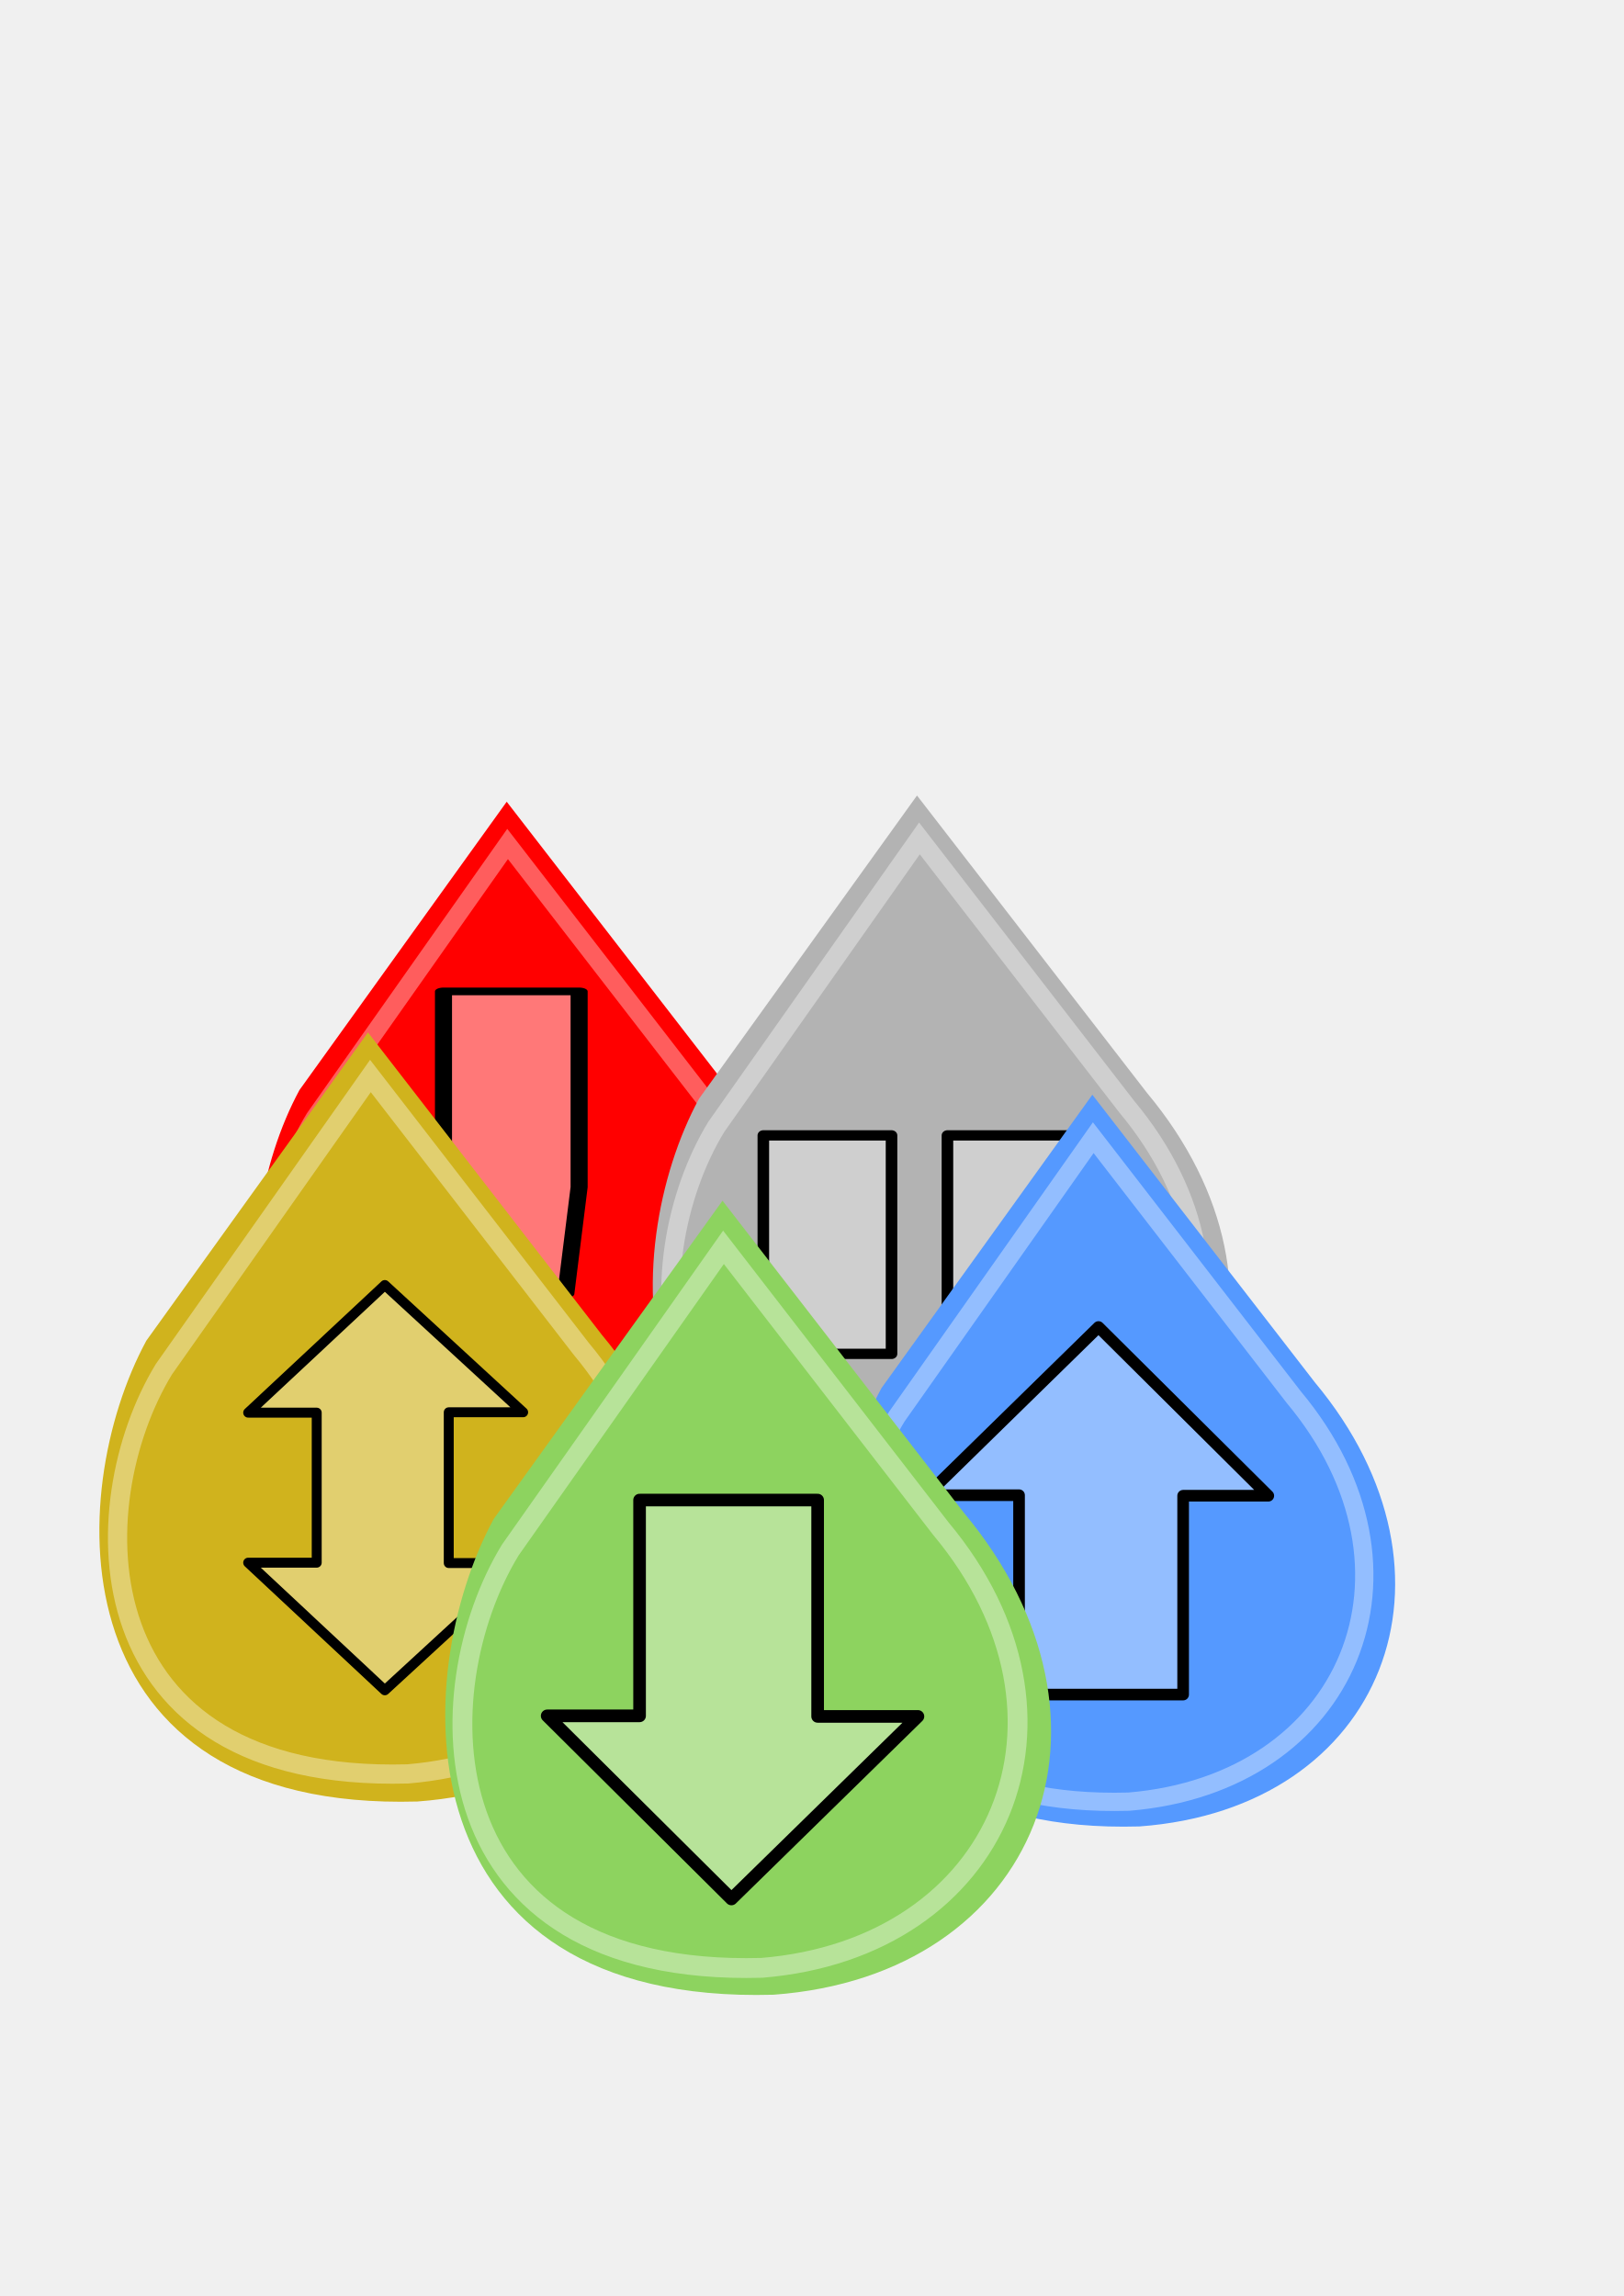
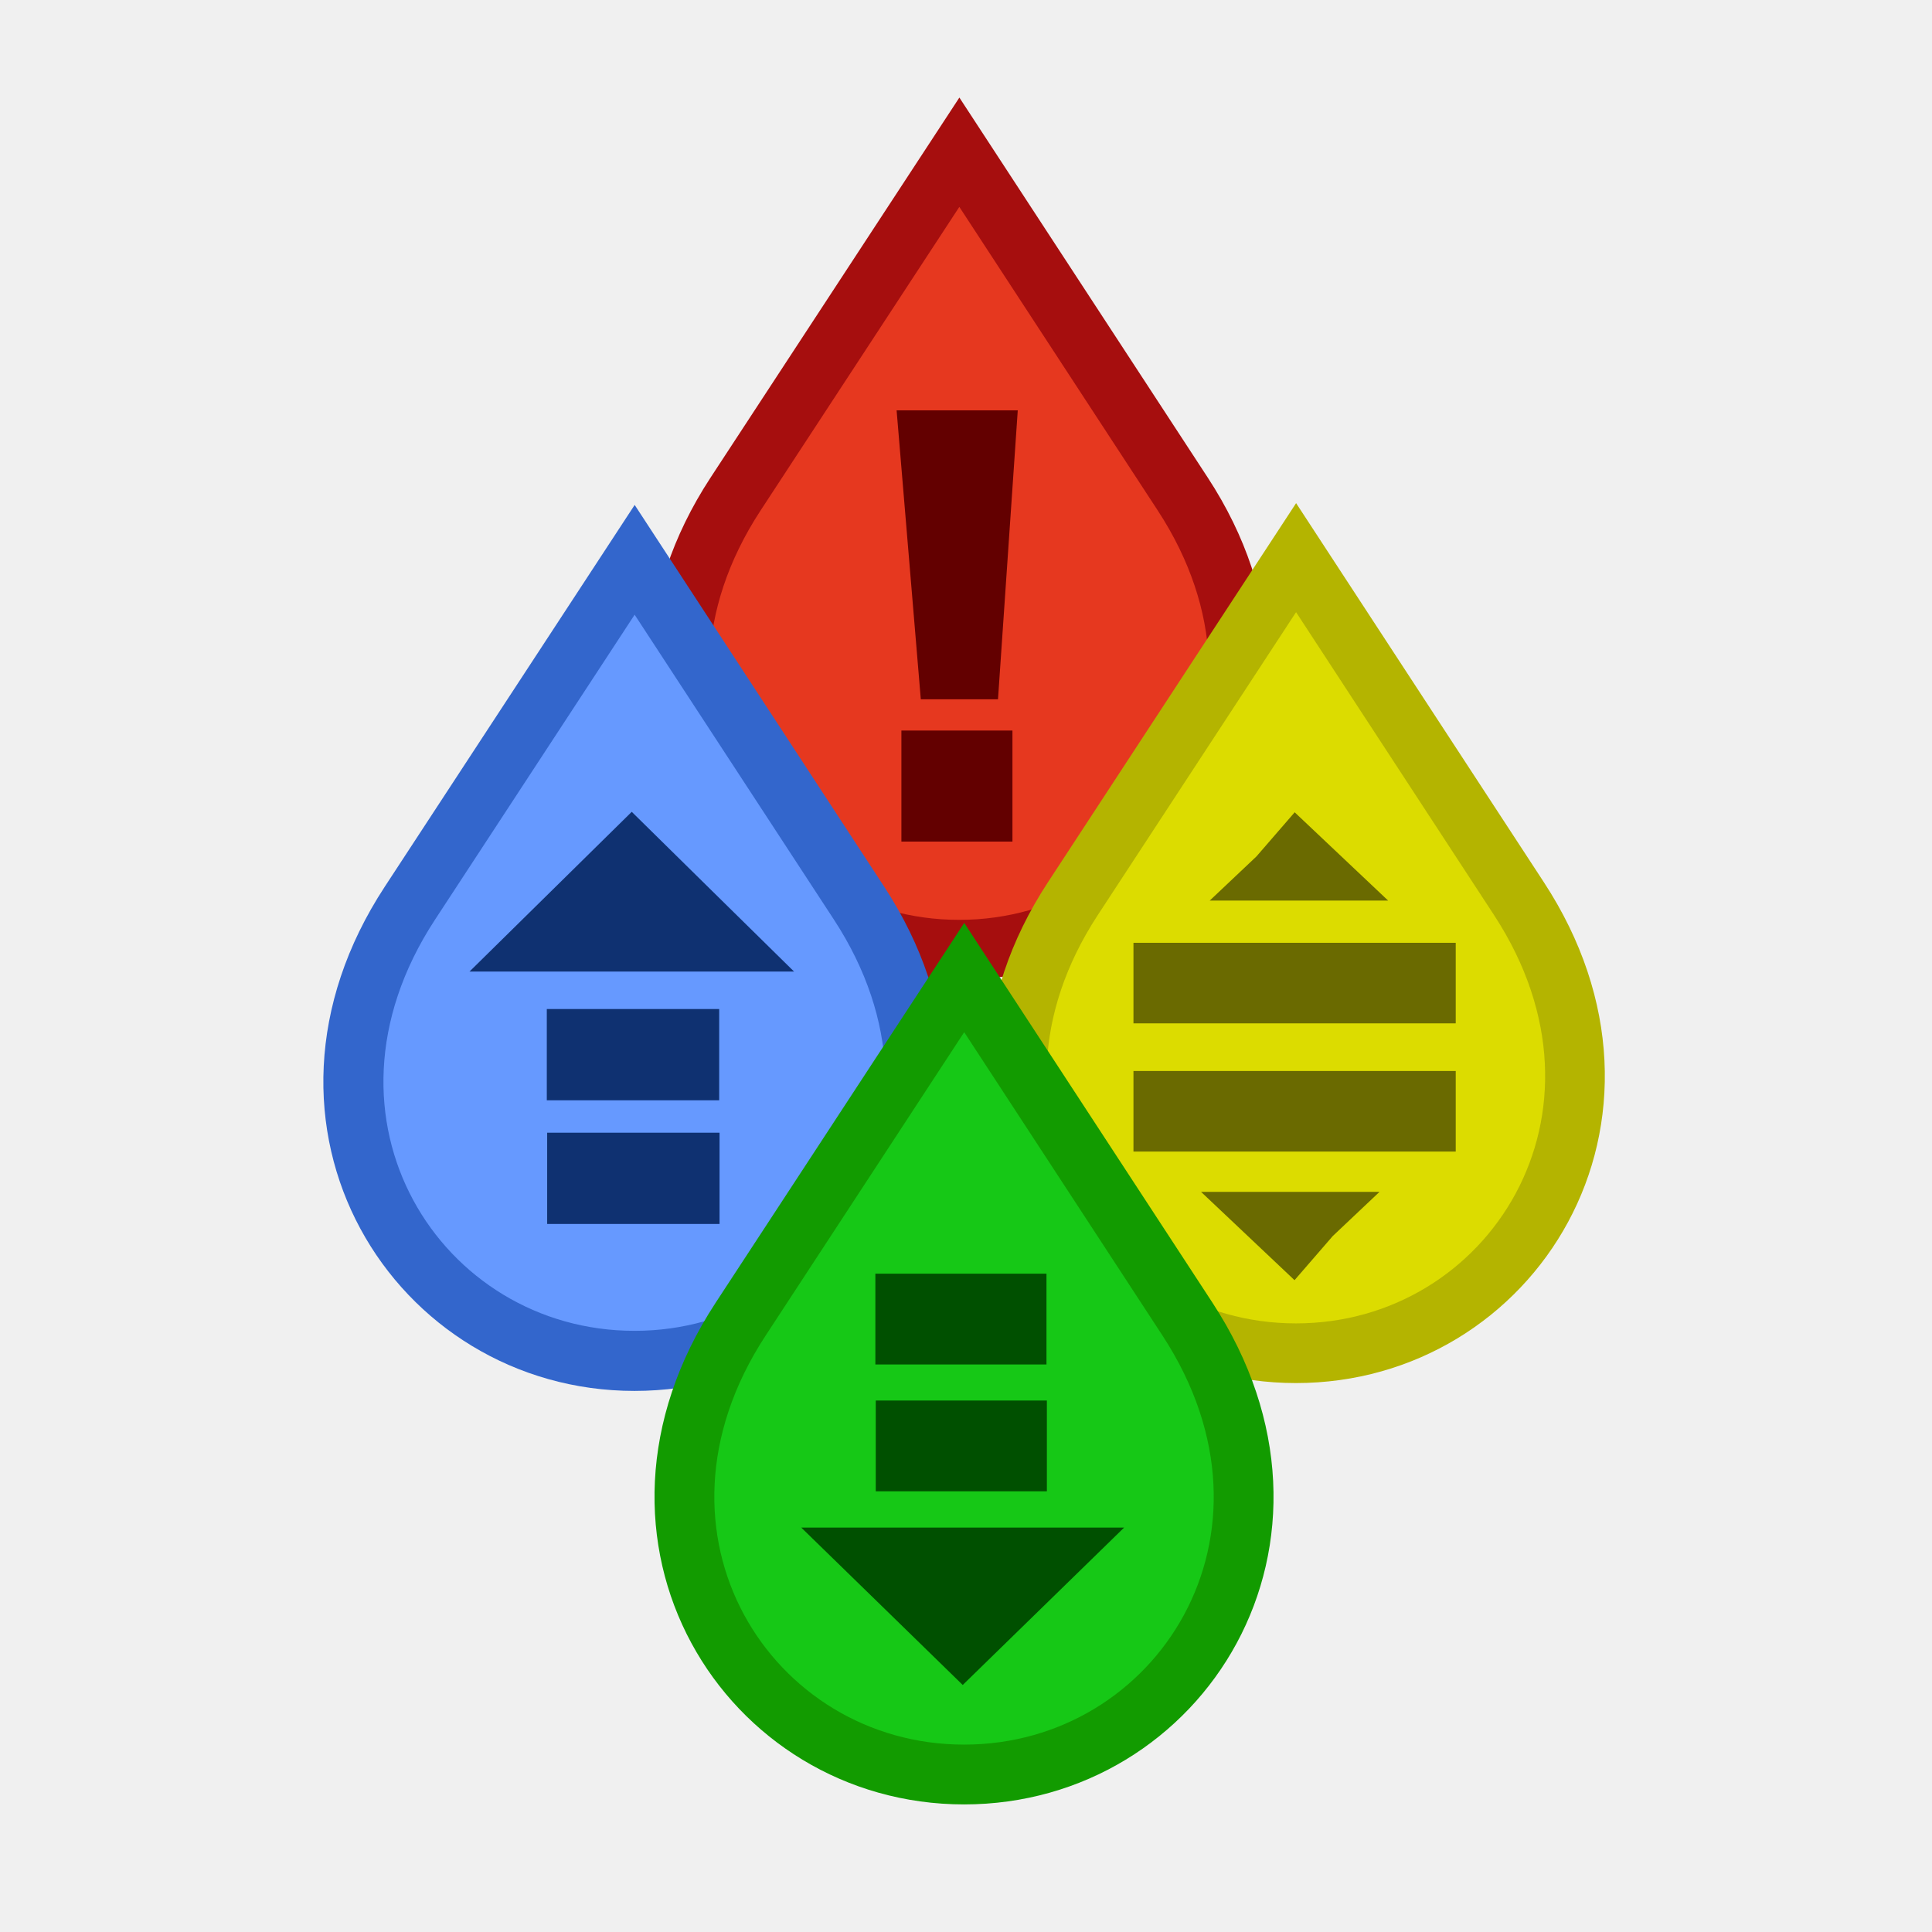
- <svg xmlns="http://www.w3.org/2000/svg" width="744.094" height="1052.362" id="svg3001">
-   <defs id="defs3003">
-     </defs>
-   <g id="layer1">
-     <g id="g3011" transform="matrix(7.484959,0,0,7.484959,52.99724,360.3194)">
-       <path id="path2069" d="M 23.943,0.956 L 37.331,18.267 C 46.999,29.847 41.497,43.924 26.774,45 C 6.06,45.583 6.509,27.375 11.255,18.609 L 23.943,0.956 z" style="fill:#ff0000;fill-opacity:1;fill-rule:evenodd;stroke:none;stroke-width:0.075px;stroke-linecap:butt;stroke-linejoin:miter;stroke-opacity:1" />
-       <path id="path2071" d="M 23.997,3.543 L 36.057,19.151 C 44.77,29.583 39.419,42.414 26.125,43.509 C 7.392,44.015 7.428,28.119 12.173,20.333 L 23.997,3.543 z" style="fill:none;fill-opacity:1;fill-rule:evenodd;stroke:#ffffff;stroke-width:1.1;stroke-linecap:butt;stroke-linejoin:miter;stroke-miterlimit:4;stroke-dasharray:none;stroke-opacity:0.366" />
-       <text transform="scale(1.492873,0.6698491)" id="text2767" y="59.561" x="5.007" style="font-size:55.971px;font-style:normal;font-variant:normal;font-weight:normal;font-stretch:normal;text-align:start;line-height:125%;writing-mode:lr-tb;text-anchor:start;opacity:1;fill:#ff7878;fill-opacity:1;stroke:#000000;stroke-width:0.7;stroke-linecap:round;stroke-linejoin:round;stroke-miterlimit:4;stroke-dasharray:none;stroke-opacity:1;font-family:Bitstream Vera Sans" xml:space="preserve">
-         <tspan style="font-size:55.971px;font-style:normal;font-variant:normal;font-weight:normal;font-stretch:normal;text-align:start;line-height:125%;writing-mode:lr-tb;text-anchor:start;stroke-width:0.7;stroke-linecap:round;stroke-linejoin:round;stroke-miterlimit:4;stroke-dasharray:none;font-family:Bitstream Vera Sans" y="59.561" x="5.007" id="tspan2769">!</tspan>
-       </text>
+ <svg xmlns="http://www.w3.org/2000/svg" xmlns:xlink="http://www.w3.org/1999/xlink" width="48px" height="48px" id="svg3440" version="1.1">
+   <defs id="defs3">
+     <color-profile name="sRGB" xlink:href="/usr/share/color/icc/sRGB.icc" id="color-profile4484" />
+     <linearGradient id="linearGradient2973">
+       <stop style="stop-color:#eeeeec;stop-opacity:1;" offset="0" id="stop2975" />
+       <stop style="stop-color:#eeeeec;stop-opacity:0;" offset="1" id="stop2977" />
+     </linearGradient>
+     <linearGradient id="linearGradient4126">
+       <stop style="stop-color:#ffffff;stop-opacity:1;" offset="0" id="stop4128" />
+       <stop style="stop-color:#ffffff;stop-opacity:0.165;" offset="1" id="stop4130" />
+     </linearGradient>
+     <linearGradient id="linearGradient4114">
+       <stop style="stop-color:#000000;stop-opacity:1;" offset="0" id="stop4116" />
+       <stop style="stop-color:#000000;stop-opacity:0;" offset="1" id="stop4118" />
+     </linearGradient>
+     <linearGradient id="linearGradient3962">
+       <stop style="stop-color:#d3e9ff;stop-opacity:1;" offset="0" id="stop3964" />
+       <stop style="stop-color:#d3e9ff;stop-opacity:1;" offset="0.155" id="stop4134" />
+       <stop style="stop-color:#4074ae;stop-opacity:1;" offset="0.75" id="stop4346" />
+       <stop style="stop-color:#36486c;stop-opacity:1;" offset="1" id="stop3966" />
+     </linearGradient>
+     <radialGradient r="13.995" fy="33.507" fx="-10.089" cy="33.507" cx="-10.089" gradientTransform="matrix(1,0,0,0.791446,-14.01786,-11.28667)" gradientUnits="userSpaceOnUse" id="radialGradient4019" xlink:href="#linearGradient3993" />
+     <radialGradient r="14.057" fy="31.329" fx="-10.323" cy="31.329" cx="-10.323" gradientTransform="matrix(1,0,0,0.792374,-19.58761,2.818569)" gradientUnits="userSpaceOnUse" id="radialGradient4004" xlink:href="#linearGradient3993" />
+     <radialGradient gradientUnits="userSpaceOnUse" gradientTransform="matrix(1,0,0,0.792374,0,6.785475)" r="14.057" fy="31.329" fx="-10.323" cy="31.329" cx="-10.323" id="radialGradient3999" xlink:href="#linearGradient3993" />
+     <radialGradient gradientUnits="userSpaceOnUse" gradientTransform="matrix(0.341185,-0.153831,1.08001,2.395374,-15.42222,-25.62103)" r="13.995" fy="24.241" fx="61.662" cy="24.241" cx="61.662" id="radialGradient3943" xlink:href="#linearGradient1312" />
+     <linearGradient id="linearGradient1312">
+       <stop id="stop1314" offset="0" style="stop-color:#ffffff;stop-opacity:1;" />
+       <stop id="stop1316" offset="1" style="stop-color:#ffffff;stop-opacity:0;" />
+     </linearGradient>
+     <linearGradient id="linearGradient3993">
+       <stop style="stop-color:#ffffff;stop-opacity:1;" offset="0" id="stop3995" />
+       <stop style="stop-color:#000000;stop-opacity:0" offset="1" id="stop3997" />
+     </linearGradient>
+     <radialGradient xlink:href="#linearGradient2973" id="radialGradient3866" cx="-22.375" cy="18.5" fx="-22.375" fy="18.5" r="14.335" gradientTransform="matrix(1,0,0,1.140022,40.17678,1.347091)" gradientUnits="userSpaceOnUse" />
+     <radialGradient gradientUnits="userSpaceOnUse" r="12.289" fy="63.965" fx="15.116" cy="63.965" cx="15.116" gradientTransform="scale(1.64399,0.608276)" id="radialGradient5000" xlink:href="#linearGradient4114" />
+     <linearGradient id="linearGradient4989">
+       <stop id="stop4991" offset="0" style="stop-color:#47abff;stop-opacity:1" />
+       <stop id="stop4993" offset="0.36" style="stop-color:#53a6ff;stop-opacity:1" />
+       <stop id="stop4995" offset="0.795" style="stop-color:#286cbb;stop-opacity:1" />
+       <stop id="stop4997" offset="1" style="stop-color:#003d87;stop-opacity:1" />
+     </linearGradient>
+     <linearGradient id="linearGradient4977">
+       <stop id="stop4979" offset="0" style="stop-color:#ffffff;stop-opacity:1" />
+       <stop id="stop4981" offset="1" style="stop-color:#ffffff;stop-opacity:0" />
+     </linearGradient>
+     <filter id="filter6406" style="color-interpolation-filters:sRGB;" height="1.2" width="1.2" y="-0.15" x="-0.05">
+       <feFlood id="feFlood6408" flood-opacity="0.502" flood-color="rgb(50,51,108)" result="flood" stdDeviation="0.01" />
+       <feComposite id="feComposite6410" in2="SourceGraphic" in="flood" operator="in" result="composite1" k1="8.14" k2="4.93" k3="5.59" k4="-7.24" />
+       <feGaussianBlur id="feGaussianBlur6412" stdDeviation="0.2" result="blur" in="composite" />
+       <feOffset id="feOffset6414" dx="0.3" dy="0.3" result="offset" flood-opacity="0.5" />
+       <feComposite id="feComposite6416" in2="offset" in="SourceGraphic" result="composite2" operator="" />
+     </filter>
+     <filter style="color-interpolation-filters:sRGB;" id="filter4258">
+       <feFlood flood-opacity="0.802" flood-color="rgb(197,204,222)" result="flood" id="feFlood4260" />
+       <feComposite in="flood" in2="SourceGraphic" operator="in" result="composite1" id="feComposite4262" flood-opacity="0.8" />
+       <feGaussianBlur in="composite1" stdDeviation="0.5" result="blur" id="feGaussianBlur4264" />
+       <feOffset dx="-0" dy="-0.5" result="offset" id="feOffset4266" />
+       <feComposite in="SourceGraphic" in2="offset" operator="over" result="composite2" id="feComposite4268" />
+     </filter>
+     <filter id="filter4290" style="color-interpolation-filters:sRGB;">
+       <feFlood id="feFlood4292" result="flood" flood-color="rgb(255,255,255)" flood-opacity="0.6" />
+       <feComposite id="feComposite4294" result="composite1" operator="in" in2="SourceGraphic" in="flood" />
+       <feGaussianBlur id="feGaussianBlur4296" result="blur" stdDeviation="6.8" in="composite1" />
+       <feOffset id="feOffset4298" result="offset" dy="1.9" dx="0.7" flood-opacity="0.68" />
+       <feComposite id="feComposite4300" result="composite2" in2="offset" in="SourceGraphic" operator="" />
+     </filter>
+     <filter id="filter6406-6" style="color-interpolation-filters:sRGB" height="1.2" width="1.2" y="-0.15" x="-0.05">
+       <feFlood id="feFlood6408-1" flood-opacity="0.502" flood-color="rgb(50,51,108)" result="flood" stdDeviation="0.01" />
+       <feComposite id="feComposite6410-2" in2="SourceGraphic" in="flood" operator="in" result="composite1" />
+       <feGaussianBlur id="feGaussianBlur6412-9" stdDeviation="0.2" result="blur" />
+       <feOffset id="feOffset6414-3" dx="0.3" dy="0.3" result="offset" flood-opacity="0.5" />
+       <feComposite id="feComposite6416-1" in2="offset" in="SourceGraphic" result="composite2" />
+     </filter>
+     <filter id="filter6406-4" style="color-interpolation-filters:sRGB" height="1.2" width="1.2" y="-0.15" x="-0.05">
+       <feFlood id="feFlood6408-7" flood-opacity="0.502" flood-color="rgb(50,51,108)" result="flood" stdDeviation="0.01" />
+       <feComposite id="feComposite6410-8" in2="SourceGraphic" in="flood" operator="in" result="composite1" />
+       <feGaussianBlur id="feGaussianBlur6412-4" stdDeviation="0.2" result="blur" />
+       <feOffset id="feOffset6414-5" dx="0.3" dy="0.3" result="offset" flood-opacity="0.5" />
+       <feComposite id="feComposite6416-0" in2="offset" in="SourceGraphic" result="composite2" />
+     </filter>
+     <filter id="filter6406-1" style="color-interpolation-filters:sRGB" height="1.2" width="1.2" y="-0.15" x="-0.05">
+       <feFlood id="feFlood6408-0" flood-opacity="0.502" flood-color="rgb(50,51,108)" result="flood" stdDeviation="0.01" />
+       <feComposite id="feComposite6410-6" in2="SourceGraphic" in="flood" operator="in" result="composite1" />
+       <feGaussianBlur id="feGaussianBlur6412-3" stdDeviation="0.2" result="blur" />
+       <feOffset id="feOffset6414-2" dx="0.3" dy="0.3" result="offset" flood-opacity="0.5" />
+       <feComposite id="feComposite6416-06" in2="offset" in="SourceGraphic" result="composite2" />
+     </filter>
+     <filter id="filter6406-65" style="color-interpolation-filters:sRGB" height="1.2" width="1.2" y="-0.15" x="-0.05">
+       <feFlood id="feFlood6408-6" flood-opacity="0.502" flood-color="rgb(50,51,108)" result="flood" stdDeviation="0.01" />
+       <feComposite id="feComposite6410-9" in2="SourceGraphic" in="flood" operator="in" result="composite1" />
+       <feGaussianBlur id="feGaussianBlur6412-37" stdDeviation="0.2" result="blur" />
+       <feOffset id="feOffset6414-4" dx="0.3" dy="0.3" result="offset" flood-opacity="0.5" />
+       <feComposite id="feComposite6416-5" in2="offset" in="SourceGraphic" result="composite2" />
+     </filter>
+   </defs>
+   <g id="layer5" style="display:none" />
+   <g id="layer2" style="display:none">
+     <g id="g6424" transform="matrix(0.5,0,0,0.5,2.983757,-5.277385)">
+       <path transform="matrix(0.9072672,0,0,0.8997283,26.23952,15.92952)" id="path2069-9" d="M 23.296,2.482 35.49,21.297 C 43.302,33.351 35.087,46.383 23.288,46.383 11.489,46.383 3.26,33.346 11.08,21.301 Z" style="display:inline;fill:#cccccc;fill-opacity:1;fill-rule:evenodd;stroke:#999999;stroke-width:3.28;stroke-miterlimit:4;stroke-dasharray:none;stroke-opacity:1;filter:url(#filter6406-6)" />
+       <rect y="35.411" x="48.614" height="16" width="5.5" id="rect4364" style="display:inline;opacity:1;fill:#666666;fill-opacity:1;fill-rule:evenodd;stroke:none;stroke-width:3.543;stroke-miterlimit:4;stroke-dasharray:none;stroke-dashoffset:0;stroke-opacity:1" />
+       <rect y="35.411" x="40.426" height="16" width="5.5" id="rect4364-1" style="display:inline;opacity:1;fill:#666666;fill-opacity:1;fill-rule:evenodd;stroke:none;stroke-width:3.543;stroke-miterlimit:4;stroke-dasharray:none;stroke-dashoffset:0;stroke-opacity:1" />
    </g>
-     <g id="g3022" transform="matrix(7.874057,0,0,7.874057,232.395,356.3943)">
-       <path id="path3030" d="M 23.855,1.045 L 37.242,18.355 C 46.911,29.935 41.409,44.012 26.686,45.089 C 5.971,45.671 6.42,27.463 11.167,18.698 L 23.855,1.045 z" style="fill:#b3b3b3;fill-opacity:1;fill-rule:evenodd;stroke:none;stroke-width:0.075px;stroke-linecap:butt;stroke-linejoin:miter;stroke-opacity:1" />
-       <path id="path3032" d="M 23.997,3.543 L 36.057,19.151 C 44.77,29.583 39.419,42.414 26.125,43.509 C 7.392,44.015 7.428,28.119 12.173,20.333 L 23.997,3.543 z" style="fill:none;fill-opacity:1;fill-rule:evenodd;stroke:#ffffff;stroke-width:1.1;stroke-linecap:butt;stroke-linejoin:miter;stroke-miterlimit:4;stroke-dasharray:none;stroke-opacity:0.366" />
-       <g transform="matrix(0.9616363,0,0,0.855461,0.9207282,3.929653)" id="g3590">
-         <rect style="fill:#cfcfcf;fill-opacity:1;stroke:#000000;stroke-width:0.7;stroke-linecap:round;stroke-linejoin:round;stroke-miterlimit:4;stroke-dasharray:none;stroke-opacity:1" id="rect4415" width="7.759" height="14.867" x="14.549" y="19.754" />
-         <rect style="fill:#cfcfcf;fill-opacity:1;stroke:#000000;stroke-width:0.7;stroke-linecap:round;stroke-linejoin:round;stroke-miterlimit:4;stroke-dasharray:none;stroke-opacity:1" id="rect4417" width="7.759" height="14.867" x="25.692" y="19.754" />
-       </g>
+   </g>
+   <g id="layer1" style="display:inline">
+     <path style="display:inline;fill:#e6381f;fill-opacity:1;fill-rule:evenodd;stroke:#a60e0e;stroke-width:1.487;stroke-miterlimit:4;stroke-dasharray:none;stroke-opacity:1" d="m 23.835,3.782 5.55,8.492 c 3.556,5.44 -0.184,11.323 -5.554,11.323 -5.37,0 -9.115,-5.885 -5.557,-11.321 z" id="path2069-8" />
+     <path style="display:inline;opacity:1;fill:#630000;fill-opacity:1;fill-rule:evenodd;stroke:none;stroke-width:3.543;stroke-miterlimit:4;stroke-dasharray:none;stroke-dashoffset:0;stroke-opacity:1" d="m 22.276,10.195 3.01,0 -0.491,7.178 -1.918,0 z" id="rect4203" />
+     <path style="display:inline;opacity:1;fill:#630000;fill-opacity:1;fill-rule:evenodd;stroke:none;stroke-width:3.543;stroke-miterlimit:4;stroke-dasharray:none;stroke-dashoffset:0;stroke-opacity:1" d="m 22.395,18.15 2.759,0 0,2.759 -2.759,0 z" id="rect4206" />
+   </g>
+   <g id="layer6" style="display:inline">
+     <g id="g4381" transform="matrix(0.5004126,0,0,0.5004126,10.30129,13.76412)">
+       <path id="path2069-23" d="M 43.763,0.181 54.827,17.109 c 7.088,10.845 -0.366,22.571 -11.071,22.571 -10.705,0 -18.171,-11.73 -11.076,-22.568 z" style="display:inline;fill:#dcdc00;fill-opacity:1;fill-rule:evenodd;stroke:#b4b400;stroke-width:2.963;stroke-miterlimit:4;stroke-dasharray:none;stroke-opacity:1" />
+       <rect y="25.668" x="35.689" height="4" width="16" id="rect4221-3-6-7" style="display:inline;opacity:1;fill:#6a6a00;fill-opacity:1;fill-rule:evenodd;stroke:none;stroke-width:2.031;stroke-miterlimit:4;stroke-dasharray:none;stroke-dashoffset:0;stroke-opacity:1" />
+       <rect y="19.303" x="35.689" height="4" width="16" id="rect4221-3-9-5" style="display:inline;opacity:1;fill:#6a6a00;fill-opacity:1;fill-rule:evenodd;stroke:none;stroke-width:2.031;stroke-miterlimit:4;stroke-dasharray:none;stroke-dashoffset:0;stroke-opacity:1" />
+       <path transform="matrix(0,121.7638,-210.9012,0,3630.279,-2895.383)" d="m 23.884,17.006 0.018,-0.011 0.018,-0.011 0,0.021 0,0.021 -0.018,-0.011 z" id="path4266-5-9" style="display:inline;opacity:1;fill:#6a6a00;fill-opacity:1;fill-rule:evenodd;stroke:none;stroke-width:1.975;stroke-miterlimit:4;stroke-dasharray:none;stroke-dashoffset:0;stroke-opacity:1" />
+       <path transform="matrix(0,-121.7638,210.9012,0,-3542.9,2944.26)" d="m 23.884,17.006 0.018,-0.011 0.018,-0.011 0,0.021 0,0.021 -0.018,-0.011 z" id="path4266-5-3-2" style="display:inline;opacity:1;fill:#6a6a00;fill-opacity:1;fill-rule:evenodd;stroke:none;stroke-width:1.975;stroke-miterlimit:4;stroke-dasharray:none;stroke-dashoffset:0;stroke-opacity:1" />
    </g>
-     <g id="g3037" transform="matrix(8.003756,0,0,8.003756,-22.31201,464.8302)">
-       <path id="path3043" d="M 23.855,1.045 L 37.242,18.355 C 46.911,29.935 41.409,44.012 26.686,45.089 C 5.971,45.671 6.42,27.463 11.167,18.698 L 23.855,1.045 z" style="fill:#d0b31d;fill-opacity:1;fill-rule:evenodd;stroke:none;stroke-width:0.075px;stroke-linecap:butt;stroke-linejoin:miter;stroke-opacity:1" />
-       <path id="path3045" d="M 23.997,3.543 L 36.057,19.151 C 44.77,29.583 39.419,42.414 26.125,43.509 C 7.392,44.015 7.428,28.119 12.173,20.333 L 23.997,3.543 z" style="fill:none;fill-opacity:1;fill-rule:evenodd;stroke:#ffffff;stroke-width:1.1;stroke-linecap:butt;stroke-linejoin:miter;stroke-miterlimit:4;stroke-dasharray:none;stroke-opacity:0.366" />
-       <path id="rect2634" d="M 24.821,15.512 C 22.214,17.952 19.605,20.381 16.998,22.821 C 18.305,22.819 19.615,22.823 20.922,22.821 C 20.922,25.685 20.922,28.548 20.922,31.412 C 19.615,31.41 18.305,31.414 16.998,31.412 C 19.605,33.852 22.214,36.281 24.821,38.721 C 27.458,36.29 30.104,33.865 32.741,31.434 C 31.322,31.432 29.9,31.437 28.482,31.434 C 28.482,28.556 28.482,25.677 28.482,22.799 C 29.9,22.796 31.322,22.801 32.741,22.799 C 30.104,20.368 27.458,17.943 24.821,15.512 z" style="fill:#e1cf6f;fill-opacity:1;stroke:#000000;stroke-width:0.569;stroke-linecap:round;stroke-linejoin:round;marker-end:none;stroke-miterlimit:4;stroke-dasharray:none;stroke-dashoffset:0;stroke-opacity:1" />
+   </g>
+   <g id="layer4" style="display:inline">
+     <g id="g4316" transform="matrix(0.5038653,0,0,0.5038653,18.9689,3.195244)">
+       <path id="path2069-18" d="m -6.353,21.262 11.064,16.928 c 7.088,10.845 -0.366,22.571 -11.071,22.571 -10.705,0 -18.171,-11.73 -11.076,-22.568 z" style="display:inline;fill:#6699ff;fill-opacity:1;fill-rule:evenodd;stroke:#3366cc;stroke-width:2.963;stroke-miterlimit:4;stroke-dasharray:none;stroke-opacity:1" />
+       <rect y="49.51" x="-10.667" height="4.5" width="8.5" id="rect4364-1-36" style="display:inline;opacity:1;fill:#0f3171;fill-opacity:1;fill-rule:evenodd;stroke:none;stroke-width:3.543;stroke-miterlimit:4;stroke-dasharray:none;stroke-dashoffset:0;stroke-opacity:1" />
+       <path transform="matrix(1.967195,0,0,1.118014,-53.58346,15.25103)" d="m 28.004,23.535 -4.067,0 -4.067,0 2.033,-3.522 2.033,-3.522 2.033,3.522 z" id="path5039-7" style="display:inline;opacity:1;fill:#0f3171;fill-opacity:1;fill-rule:evenodd;stroke:none;stroke-width:3.543;stroke-miterlimit:4;stroke-dasharray:none;stroke-dashoffset:0;stroke-opacity:1" />
+       <rect y="43.412" x="-10.685" height="4.5" width="8.5" id="rect4364-1-3" style="display:inline;opacity:1;fill:#0f3171;fill-opacity:1;fill-rule:evenodd;stroke:none;stroke-width:3.543;stroke-miterlimit:4;stroke-dasharray:none;stroke-dashoffset:0;stroke-opacity:1" />
    </g>
-     <g id="g3048" transform="matrix(7.614658,0,0,7.614658,318.2788,494.4811)">
-       <path id="path3054" d="M 23.943,0.956 L 37.331,18.267 C 46.999,29.847 41.497,43.924 26.774,45 C 6.06,45.583 6.509,27.375 11.255,18.609 L 23.943,0.956 z" style="fill:#5599ff;fill-opacity:1;fill-rule:evenodd;stroke:none;stroke-width:0.075px;stroke-linecap:butt;stroke-linejoin:miter;stroke-opacity:1" />
-       <path id="path3056" d="M 23.997,3.543 L 36.057,19.151 C 44.77,29.583 39.419,42.414 26.125,43.509 C 7.392,44.015 7.428,28.119 12.173,20.333 L 23.997,3.543 z" style="fill:none;fill-opacity:1;fill-rule:evenodd;stroke:#ffffff;stroke-width:1.1;stroke-linecap:butt;stroke-linejoin:miter;stroke-miterlimit:4;stroke-dasharray:none;stroke-opacity:0.366" />
-       <path id="path3058" d="M 24.312,14.938 C 20.869,18.315 17.412,21.685 13.969,25.062 C 15.821,25.066 17.679,25.059 19.531,25.062 C 19.531,29.062 19.531,33.062 19.531,37.062 C 22.823,37.062 26.115,37.062 29.406,37.062 C 29.406,33.073 29.406,29.083 29.406,25.094 C 31.113,25.097 32.824,25.091 34.531,25.094 C 31.126,21.703 27.718,18.328 24.312,14.938 z" style="fill:#93beff;fill-opacity:1;stroke:#000000;stroke-width:0.7;stroke-linecap:round;stroke-linejoin:round;stroke-miterlimit:4;stroke-dasharray:none;stroke-opacity:1" />
-     </g>
-     <g id="g3060" transform="matrix(8.263155,0,0,8.263155,133.2579,542.4325)">
-       <path id="path3066" d="M 23.943,0.956 L 37.331,18.267 C 46.999,29.847 41.497,43.924 26.774,45 C 6.06,45.583 6.509,27.375 11.255,18.609 L 23.943,0.956 z" style="fill:#8dd35f;fill-opacity:1;fill-rule:evenodd;stroke:none;stroke-width:0.075px;stroke-linecap:butt;stroke-linejoin:miter;stroke-opacity:1" />
-       <path id="path3068" d="M 23.997,3.543 L 36.057,19.151 C 44.77,29.583 39.419,42.414 26.125,43.509 C 7.392,44.015 7.428,28.119 12.173,20.333 L 23.997,3.543 z" style="fill:none;fill-opacity:1;fill-rule:evenodd;stroke:#ffffff;stroke-width:1.1;stroke-linecap:butt;stroke-linejoin:miter;stroke-miterlimit:4;stroke-dasharray:none;stroke-opacity:0.366" />
-       <path id="path3070" d="M 19.344,17.562 C 19.344,21.552 19.344,25.542 19.344,29.531 C 17.637,29.528 15.926,29.534 14.219,29.531 C 17.624,32.922 21.032,36.297 24.438,39.688 C 27.881,36.31 31.338,32.94 34.781,29.562 C 32.929,29.559 31.071,29.566 29.219,29.562 C 29.219,25.562 29.219,21.563 29.219,17.562 C 25.927,17.562 22.635,17.563 19.344,17.562 z" style="fill:#b7e399;fill-opacity:1;stroke:#000000;stroke-width:0.7;stroke-linecap:round;stroke-linejoin:round;marker-end:none;stroke-miterlimit:4;stroke-dasharray:none;stroke-dashoffset:0;stroke-opacity:1" />
+   </g>
+   <g id="layer3" style="display:inline">
+     <g transform="matrix(0.9939824,0,0,0.9939824,26.889,23.5078)" style="display:inline" id="g4334">
+       <path id="path2069-7" d="M -2.951,0.784 2.629,9.321 C 6.204,14.79 2.445,20.704 -2.954,20.704 c -5.399,0 -9.164,-5.916 -5.586,-11.381 z" style="display:inline;fill:#16c816;fill-opacity:1;fill-rule:evenodd;stroke:#129b00;stroke-width:1.495;stroke-miterlimit:4;stroke-dasharray:none;stroke-opacity:1" />
+       <rect transform="scale(-1,-1)" y="-10.455" x="0.895" height="2.269" width="4.277" id="rect4364-1-9" style="display:inline;opacity:1;fill:#005000;fill-opacity:1;fill-rule:evenodd;stroke:none;stroke-width:3.543;stroke-miterlimit:4;stroke-dasharray:none;stroke-dashoffset:0;stroke-opacity:1" />
+       <path transform="matrix(-0.9920951,0,0,-0.5584667,20.75849,27.67563)" d="m 28.004,23.535 -4.067,0 -4.067,0 2.033,-3.522 2.033,-3.522 2.033,3.522 z" id="path5039-2" style="display:inline;opacity:1;fill:#005000;fill-opacity:1;fill-rule:evenodd;stroke:none;stroke-width:3.543;stroke-miterlimit:4;stroke-dasharray:none;stroke-dashoffset:0;stroke-opacity:1" />
+       <rect transform="scale(-1,-1)" y="-13.625" x="0.885" height="2.269" width="4.277" id="rect4364-1-3-0" style="display:inline;opacity:1;fill:#005000;fill-opacity:1;fill-rule:evenodd;stroke:none;stroke-width:3.543;stroke-miterlimit:4;stroke-dasharray:none;stroke-dashoffset:0;stroke-opacity:1" />
    </g>
  </g>
</svg>
